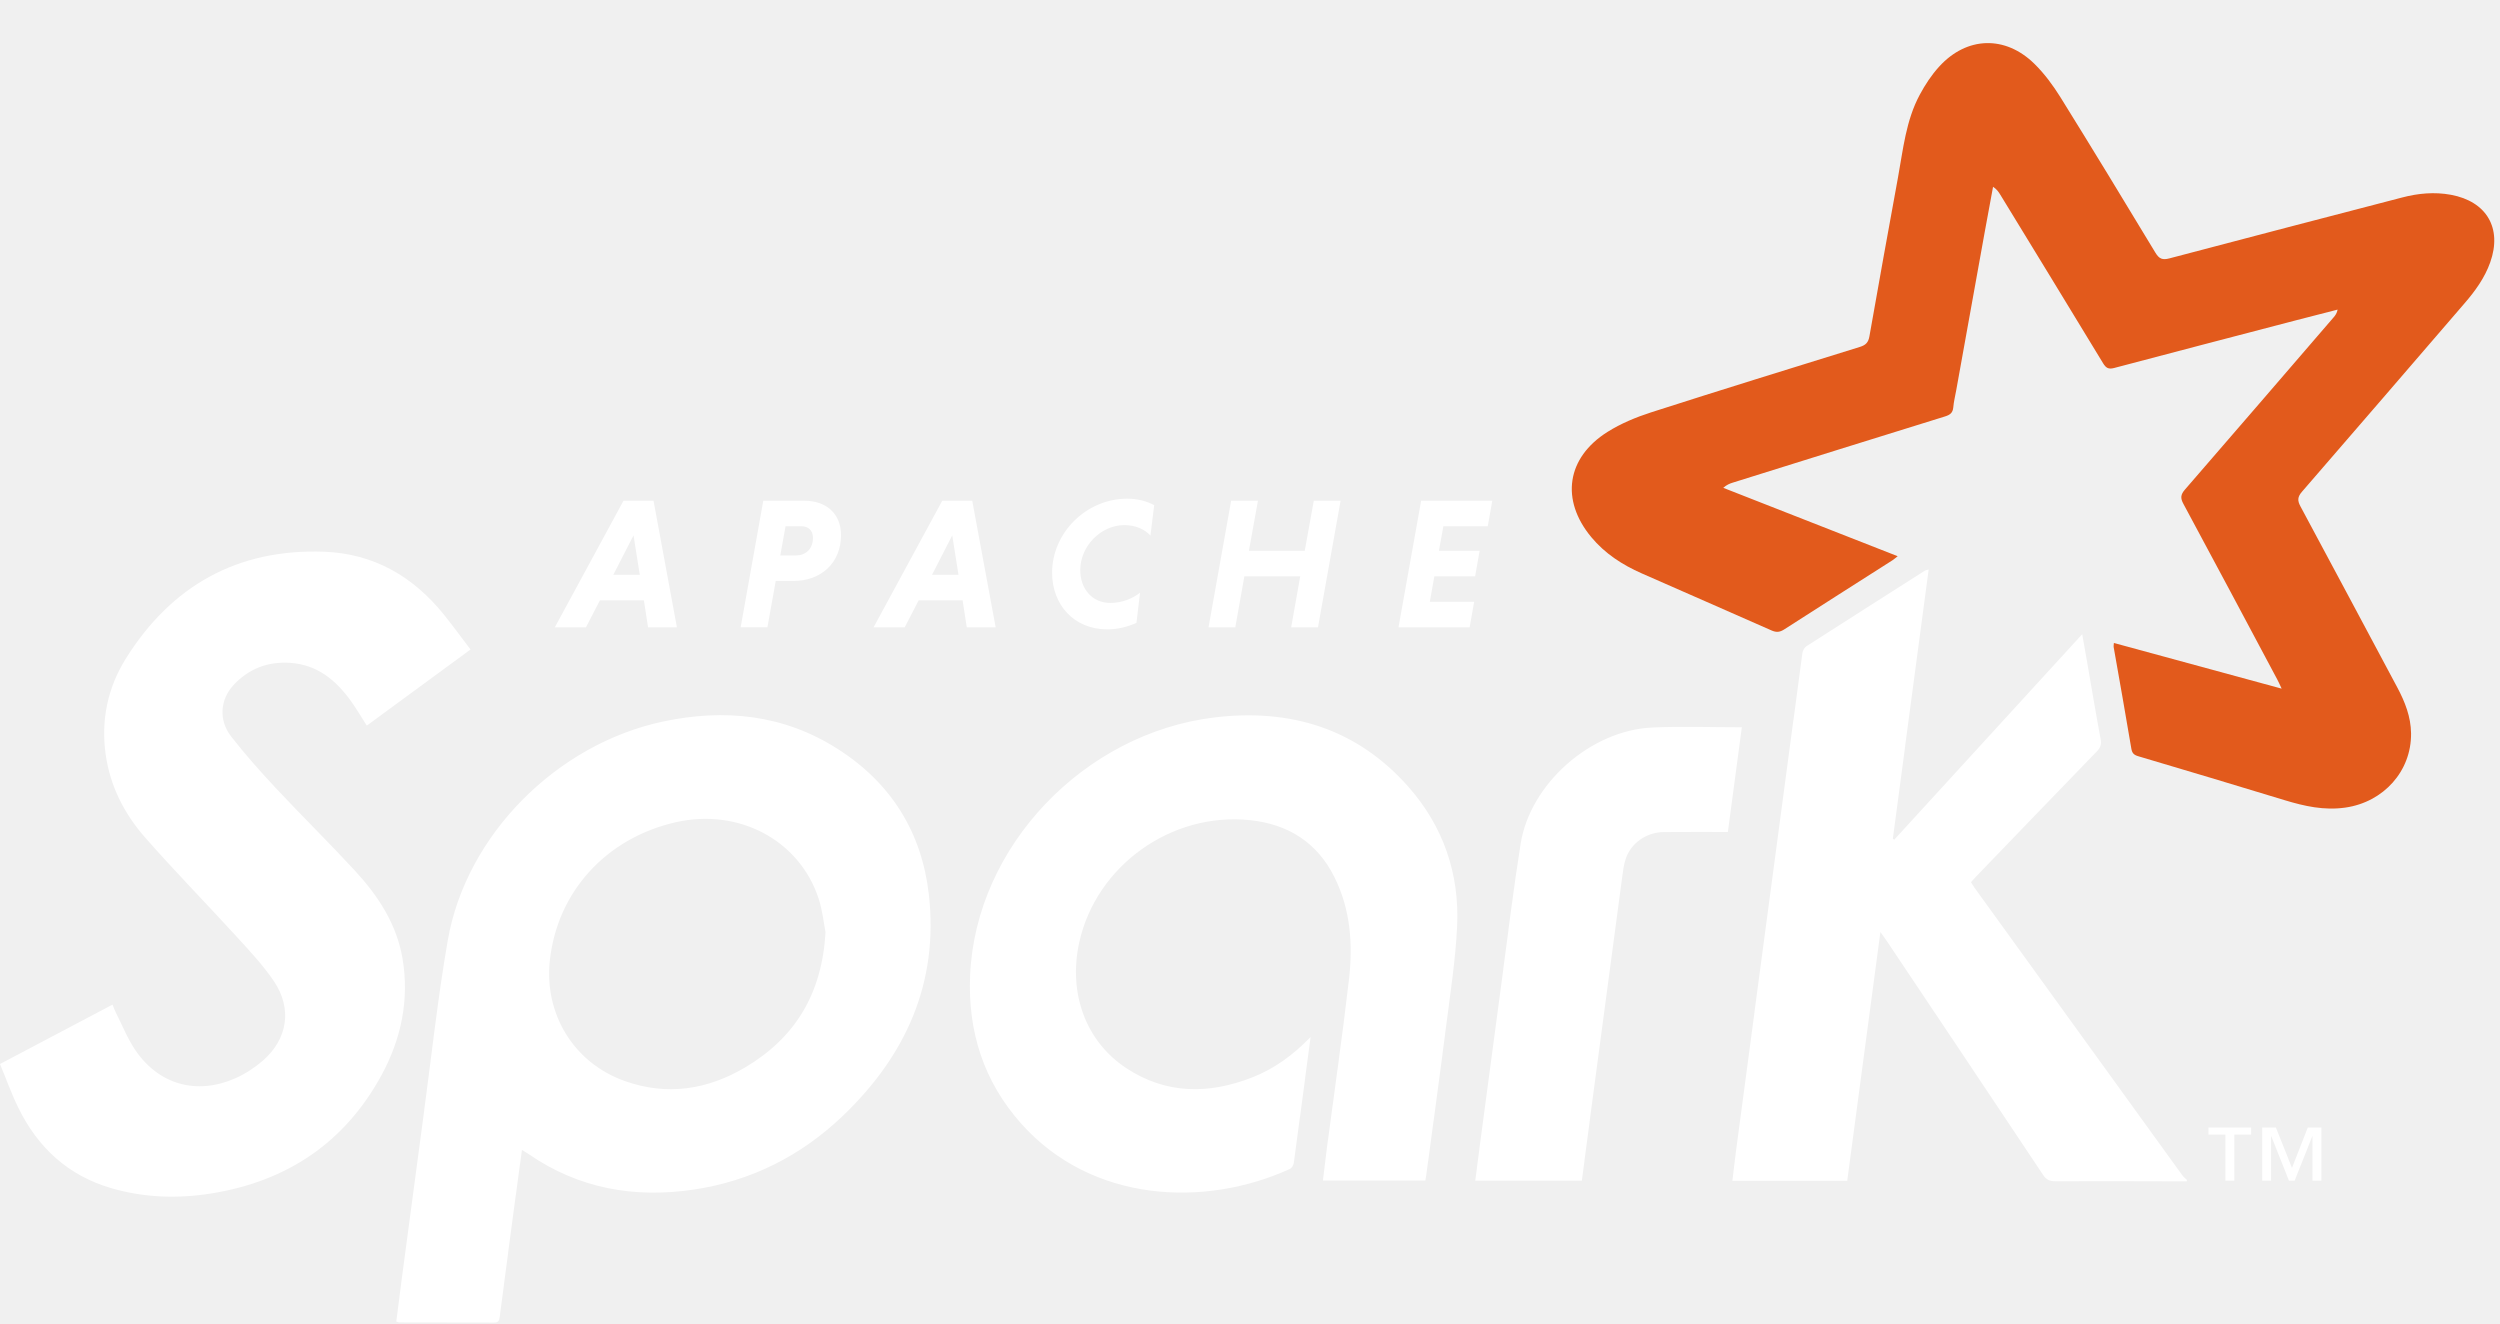
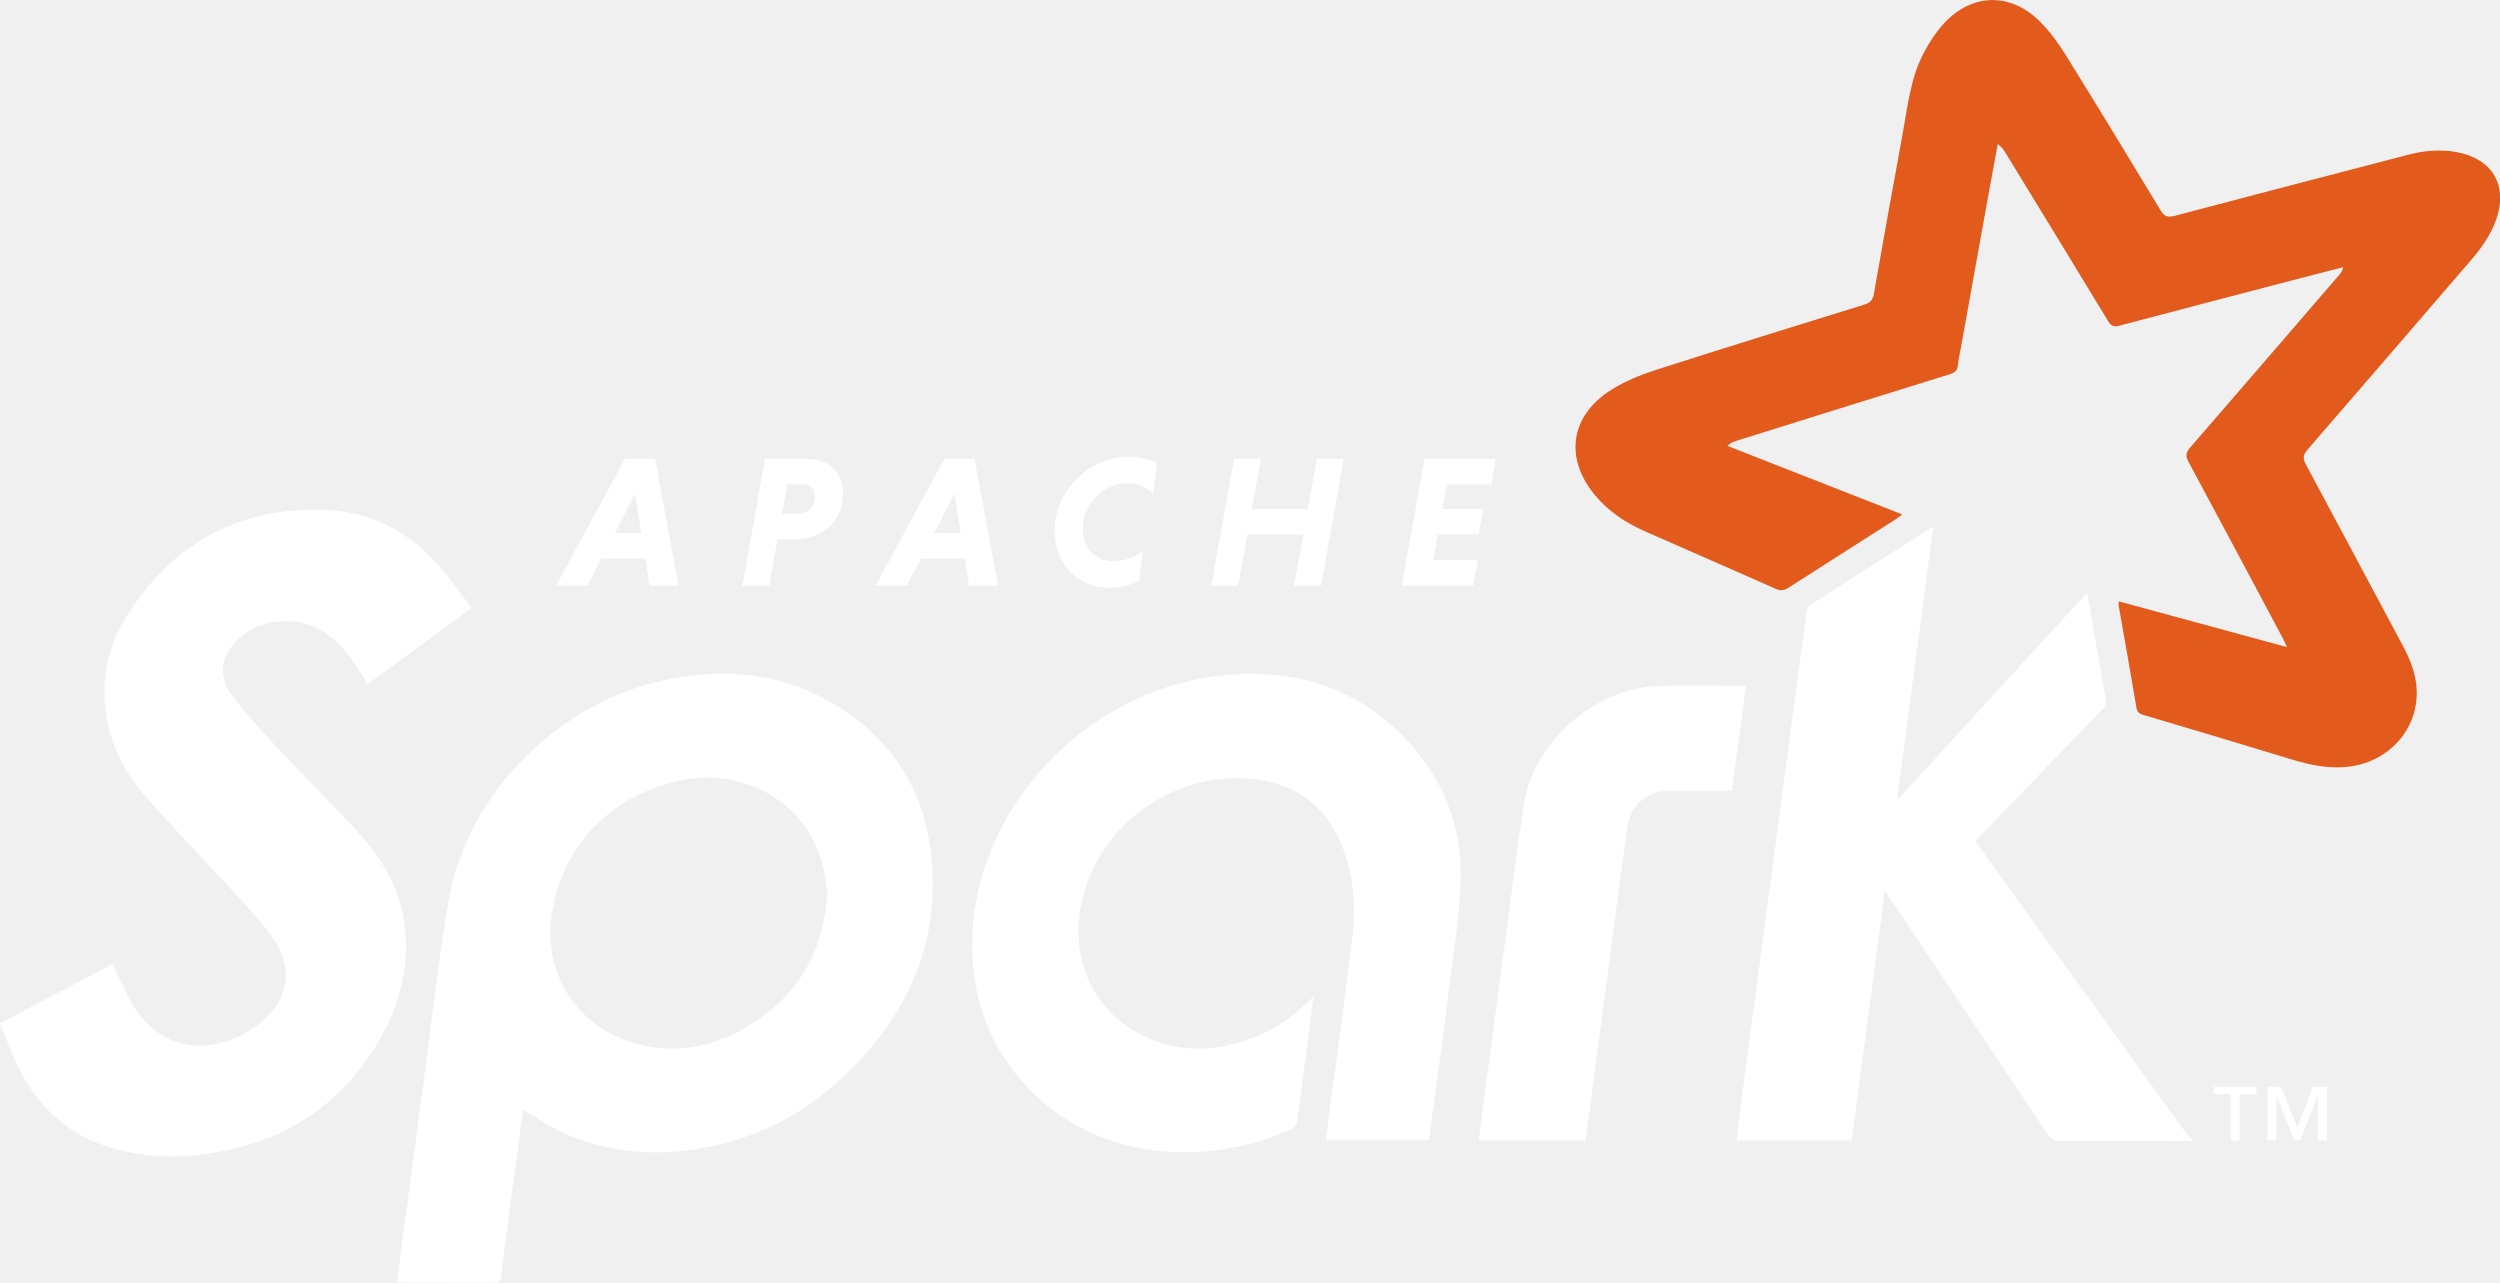
- <svg xmlns="http://www.w3.org/2000/svg" width="68" height="36" viewBox="0 0 68 36">
+ <svg xmlns="http://www.w3.org/2000/svg" viewBox="0 1.17 67.84 34.8">
  <g fill="none" fill-rule="evenodd">
    <path fill="#E25A1C" d="M62.061 17.243c-.058.123-.085.186-.117.245-.85 1.594-1.698 3.19-2.555 4.78-.087.159-.076.254.042.39 1.352 1.558 2.697 3.122 4.044 4.685.047.054.09.113.108.21-.394-.101-.788-.201-1.181-.304-1.634-.427-3.268-.853-4.9-1.285-.152-.04-.221.003-.297.128-.927 1.528-1.86 3.053-2.792 4.578-.048.08-.1.157-.202.223-.075-.407-.152-.814-.225-1.221l-.777-4.314c-.028-.156-.067-.31-.08-.467-.014-.148-.09-.203-.227-.245-1.925-.596-3.848-1.198-5.772-1.8-.084-.026-.167-.06-.257-.141l4.744-1.86c-.058-.045-.096-.08-.138-.108-.984-.628-1.97-1.253-2.95-1.884-.118-.075-.211-.086-.343-.027-1.175.521-2.355 1.033-3.531 1.552-.529.233-1.004.542-1.374.988-.837 1.01-.672 2.158.443 2.86.365.23.78.401 1.192.534 1.886.606 3.779 1.19 5.67 1.777.159.049.233.119.262.288.252 1.44.514 2.877.776 4.315.141.768.216 1.557.595 2.26.146.272.32.537.528.764.75.822 1.799.854 2.593.07.268-.264.498-.576.698-.895.874-1.407 1.735-2.823 2.59-4.24.102-.169.193-.202.38-.153 2.11.558 4.222 1.107 6.333 1.657.436.114.876.155 1.323.073.974-.18 1.4-.91 1.07-1.838-.15-.422-.409-.78-.7-1.116-1.473-1.71-2.944-3.42-4.422-5.125-.121-.14-.124-.24-.04-.396.882-1.64 1.756-3.283 2.634-4.925.21-.393.37-.8.375-1.252.01-1.027-.75-1.867-1.785-2.016-.58-.084-1.118.038-1.66.203-1.323.404-2.648.8-3.974 1.193-.123.037-.17.084-.191.215-.153.92-.319 1.838-.48 2.757-.004.025.003.052.007.109l4.563-1.242" transform="matrix(1 0 0 -1 0 35.974)" />
    <path fill="#FFF" d="M59.483 3.841c-1.193.002-2.386.008-3.58.003-.157 0-.246.045-.334.177-1.412 2.122-2.83 4.239-4.248 6.357-.045.068-.093.133-.174.246l-.902-6.767h-3.124c.037.3.069.59.107.88.305 2.296.611 4.594.918 6.89.292 2.195.583 4.39.88 6.585.009.065.053.148.107.183 1.075.69 2.154 1.376 3.232 2.062.016.01.038.011.094.027l-.974-7.324.038-.026 5.113 5.59.136-.772c.121-.698.237-1.396.367-2.092.026-.14-.011-.228-.106-.325-1.094-1.13-2.185-2.263-3.276-3.396l-.147-.159c.035-.055.064-.108.1-.157l5.647-7.814c.034-.048.083-.085.126-.127v-.04M22.455 10.614c-.048.24-.082.593-.19.922-.523 1.592-2.18 2.465-3.894 2.071-1.88-.431-3.224-1.89-3.418-3.782-.144-1.4.62-2.749 2.041-3.255 1.145-.408 2.247-.237 3.27.368 1.358.803 2.093 1.995 2.19 3.676zm-8.258-5.917c-.093-.685-.182-1.33-.268-1.977-.114-.858-.228-1.717-.338-2.576-.013-.1-.044-.145-.153-.144-.858.003-1.716.003-2.574.004-.02 0-.039.01-.085.023.051.406.102.812.156 1.218.19 1.425.378 2.849.57 4.273.22 1.628.394 3.264.675 4.882.499 2.864 2.962 5.333 5.854 5.948 1.676.356 3.28.191 4.743-.74 1.46-.927 2.297-2.273 2.488-3.967.27-2.394-.624-4.382-2.348-6.026-1.132-1.08-2.487-1.766-4.05-1.998-1.61-.239-3.124.026-4.482.962-.05.034-.103.064-.188.118M12.798 18.308l-2.821-2.071c-.15.233-.285.466-.442.683-.404.557-.906.973-1.637 1.024-.607.042-1.126-.156-1.54-.597-.37-.395-.418-.957-.072-1.403.38-.49.796-.956 1.221-1.411.705-.753 1.442-1.478 2.142-2.236.637-.689 1.144-1.462 1.301-2.404.187-1.12-.04-2.187-.577-3.171-.994-1.822-2.56-2.88-4.626-3.21-.913-.146-1.823-.117-2.714.142C1.851 3.997 1.03 4.76.5 5.84.313 6.22.17 6.624 0 7.033l3.06 1.615c.035-.084.06-.154.093-.22.174-.343.317-.707.532-1.023.639-.937 1.67-1.222 2.718-.76.268.12.527.288.748.48.675.591.801 1.413.302 2.156-.287.427-.646.81-.995 1.193-.835.914-1.704 1.8-2.52 2.73-.561.642-.943 1.39-1.064 2.25-.132.938.058 1.823.553 2.613 1.23 1.963 3.02 2.985 5.385 2.9 1.348-.048 2.422-.67 3.256-1.703.246-.306.478-.624.73-.956M35.648 7.767c-.156-1.183-.304-2.307-.458-3.43-.008-.057-.053-.134-.102-.157-2.329-1.063-5.395-.915-7.307 1.227-1.028 1.15-1.459 2.516-1.394 4.036.149 3.517 3.105 6.587 6.641 7.016 2.066.251 3.878-.3 5.277-1.882.953-1.078 1.394-2.366 1.329-3.787-.043-.938-.192-1.873-.31-2.807-.168-1.323-.352-2.645-.529-3.967-.006-.047-.016-.094-.026-.153h-2.786c.037.304.071.601.11.898.202 1.527.424 3.052.6 4.582.11.952.041 1.898-.4 2.78-.47.939-1.259 1.435-2.295 1.543-2.145.224-4.186-1.246-4.643-3.328-.302-1.374.174-2.691 1.284-3.42 1.081-.71 2.24-.712 3.418-.251.598.233 1.107.602 1.591 1.1M47.378 16.192l-.38-2.848c-.59 0-1.167.003-1.744-.002-.468-.003-.895-.301-1.036-.732-.055-.168-.075-.349-.099-.526-.293-2.187-.583-4.374-.874-6.562-.074-.551-.145-1.103-.219-1.663h-2.899c.054.42.105.828.16 1.234.188 1.418.376 2.835.567 4.252.165 1.226.312 2.455.507 3.677.26 1.638 1.912 3.093 3.588 3.164.8.035 1.602.006 2.429.006" transform="matrix(1 0 0 -1 0 35.974)" />
    <path fill="#FFF" fill-rule="nonzero" d="M62.9 3.859v1.207h-.006l-.48-1.207h-.154l-.48 1.207h-.007V3.86h-.242v1.446h.373l.438-1.099.43 1.099h.37V3.859h-.241zm-2.127 1.253V3.859h-.242v1.253h-.46v.193h1.16v-.193h-.458M16.682 20.339h.72l-.17 1.073-.55-1.073zm.832-.694h-1.196l-.38-.734h-.847l1.868 3.443h.817l.636-3.443h-.785l-.113.734M21.793 21.66h-.426l-.143-.794h.425c.257 0 .463.166.463.48 0 .208-.13.314-.319.314zm-1.032.694h1.12c.585 0 .995-.345.995-.937 0-.744-.534-1.245-1.293-1.245H21.1l-.226-1.26h-.728l.615 3.442M25.352 20.339h.719l-.17 1.073-.55-1.073zm.831-.694h-1.195l-.38-.734h-.847l1.868 3.443h.816l.637-3.443h-.786l-.113.734M30.912 19.033c-.246-.111-.518-.178-.79-.178-.924 0-1.505.684-1.505 1.54 0 1.093.935 2.015 2.044 2.015.277 0 .528-.066.733-.177l-.102-.826c-.154.167-.4.284-.709.284-.636 0-1.2-.568-1.2-1.225 0-.502.318-.892.82-.892.309 0 .606.117.806.279l-.097-.82M35.366 20.298L33.847 20.298 33.6 18.911 32.872 18.911 33.487 22.354 34.216 22.354 33.97 20.992 35.489 20.992 35.735 22.354 36.464 22.354 35.849 18.911 35.12 18.911 35.366 20.298M38.039 18.911L38.655 22.354 40.59 22.354 40.467 21.66 39.26 21.66 39.138 20.992 40.246 20.992 40.123 20.298 39.014 20.298 38.891 19.605 40.097 19.605 39.974 18.911 38.039 18.911" transform="matrix(1 0 0 -1 0 35.974)" />
  </g>
</svg>
